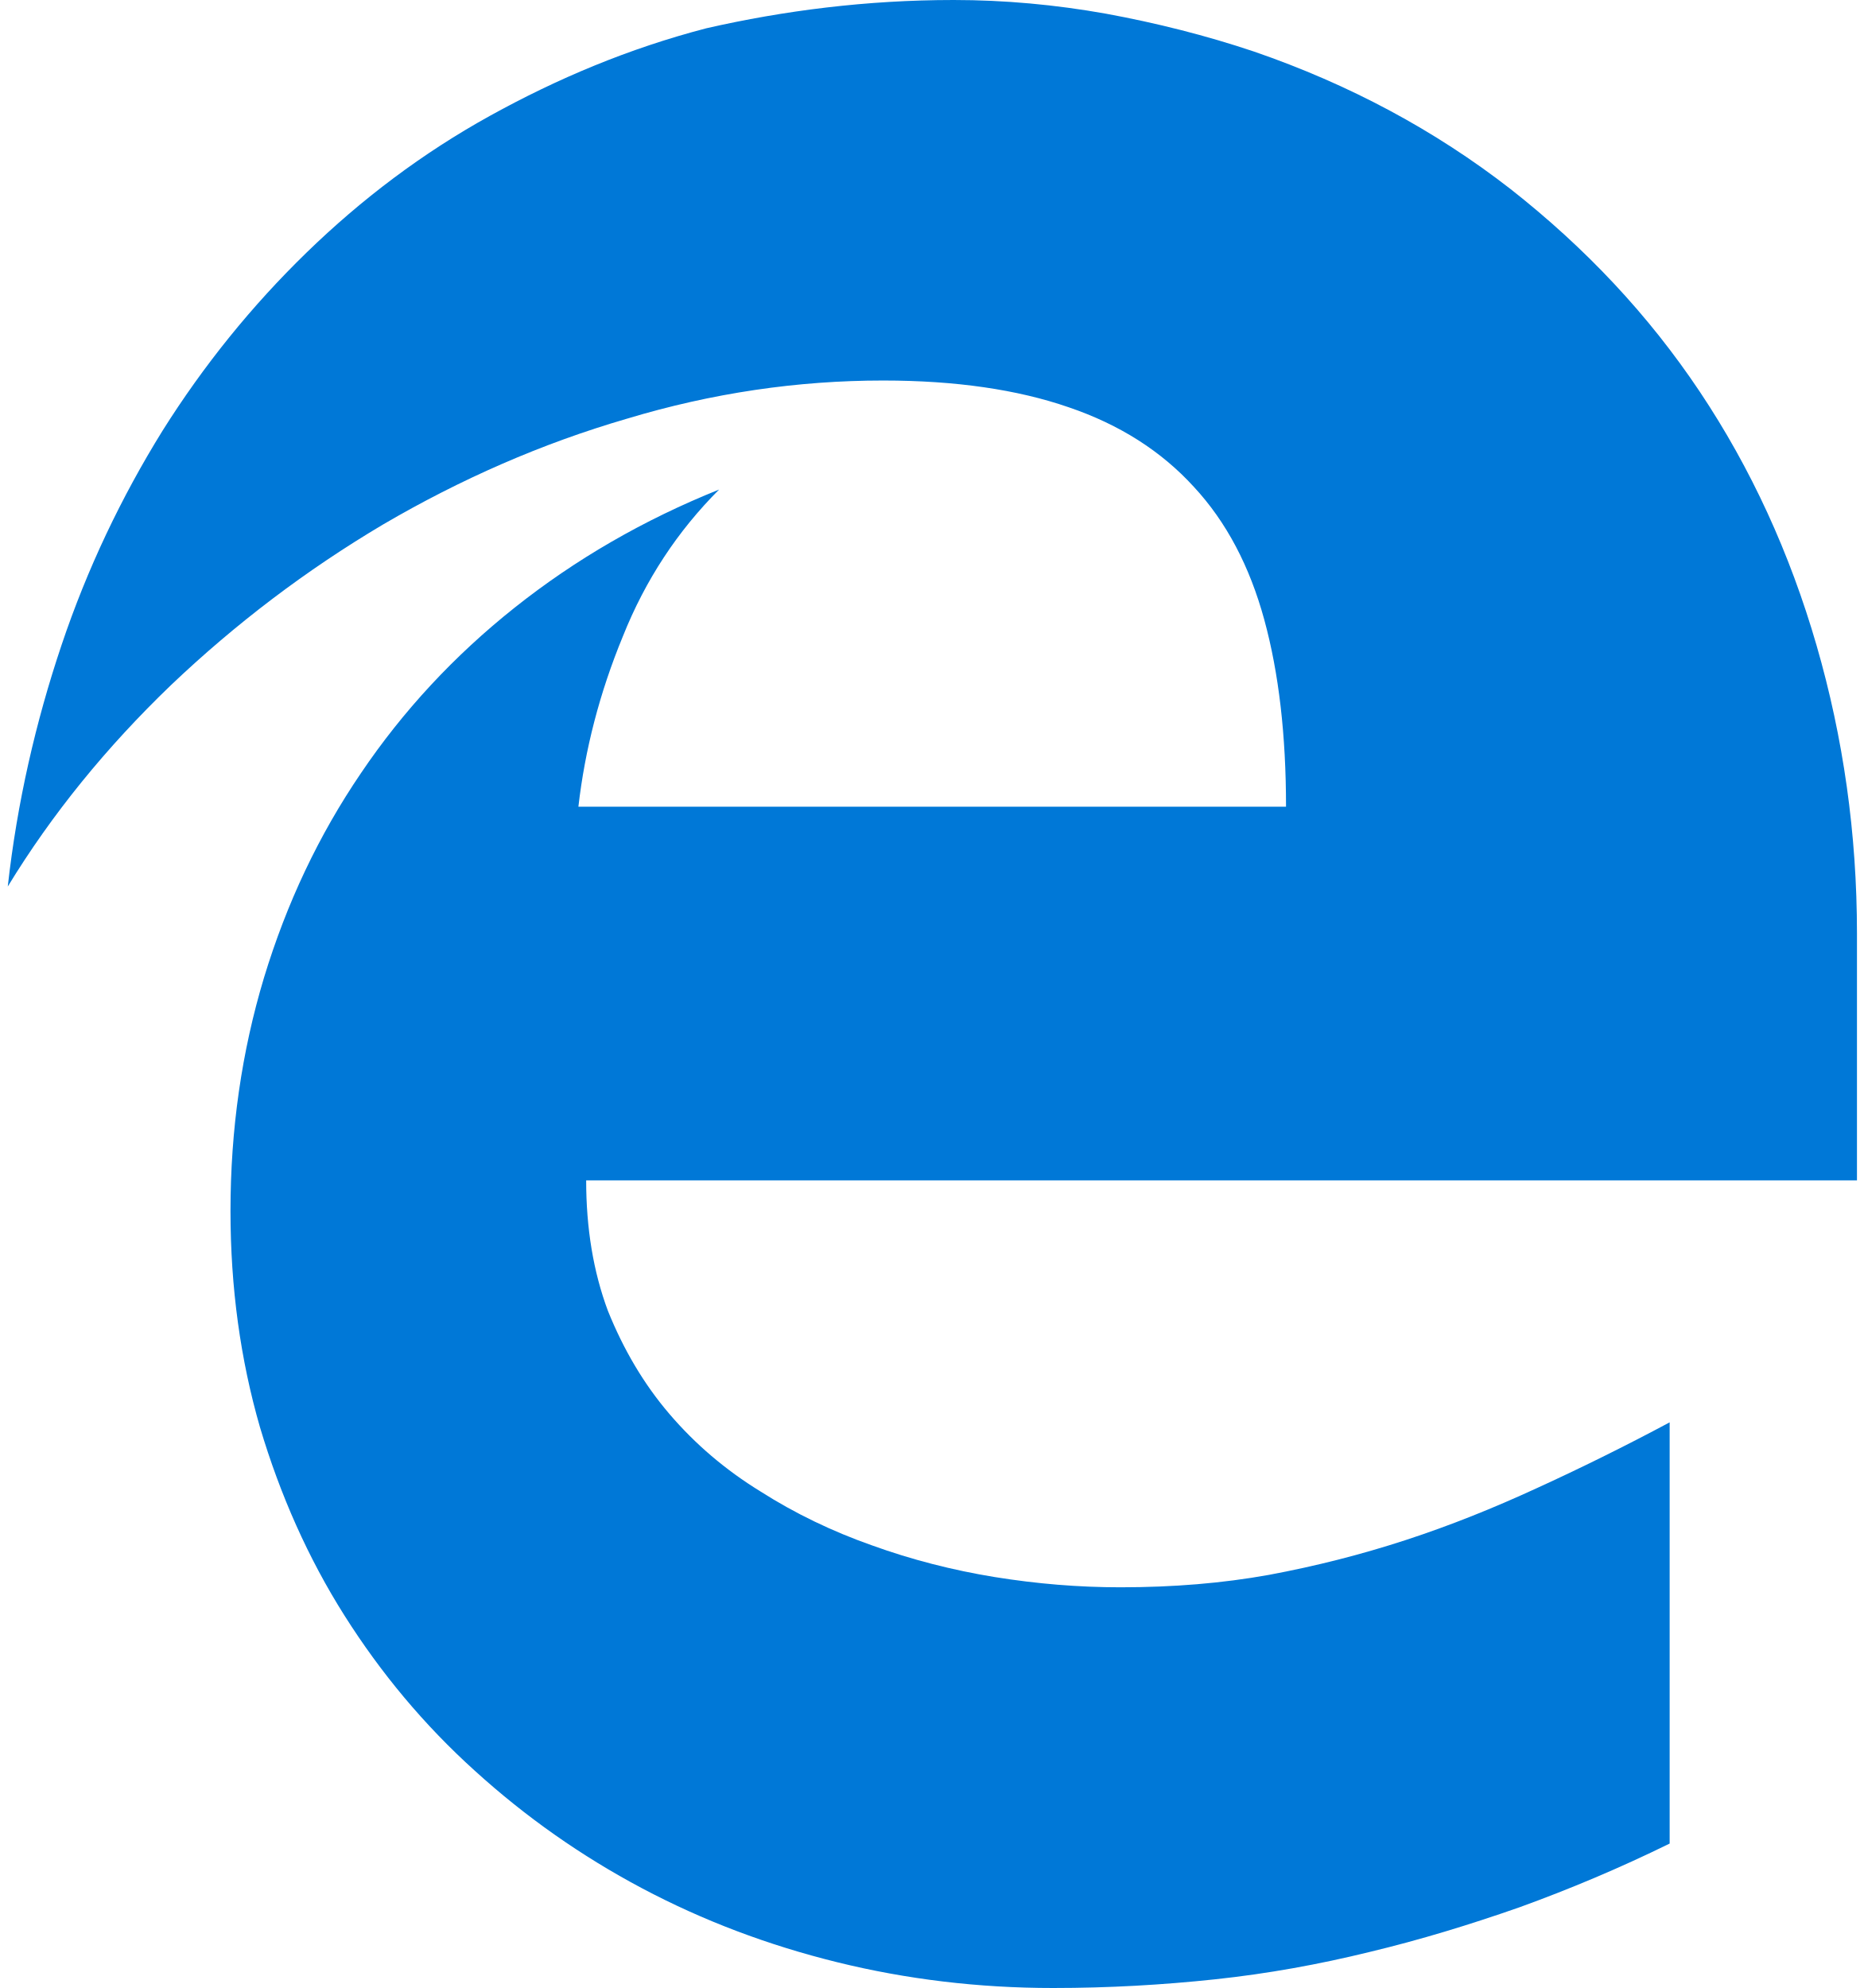
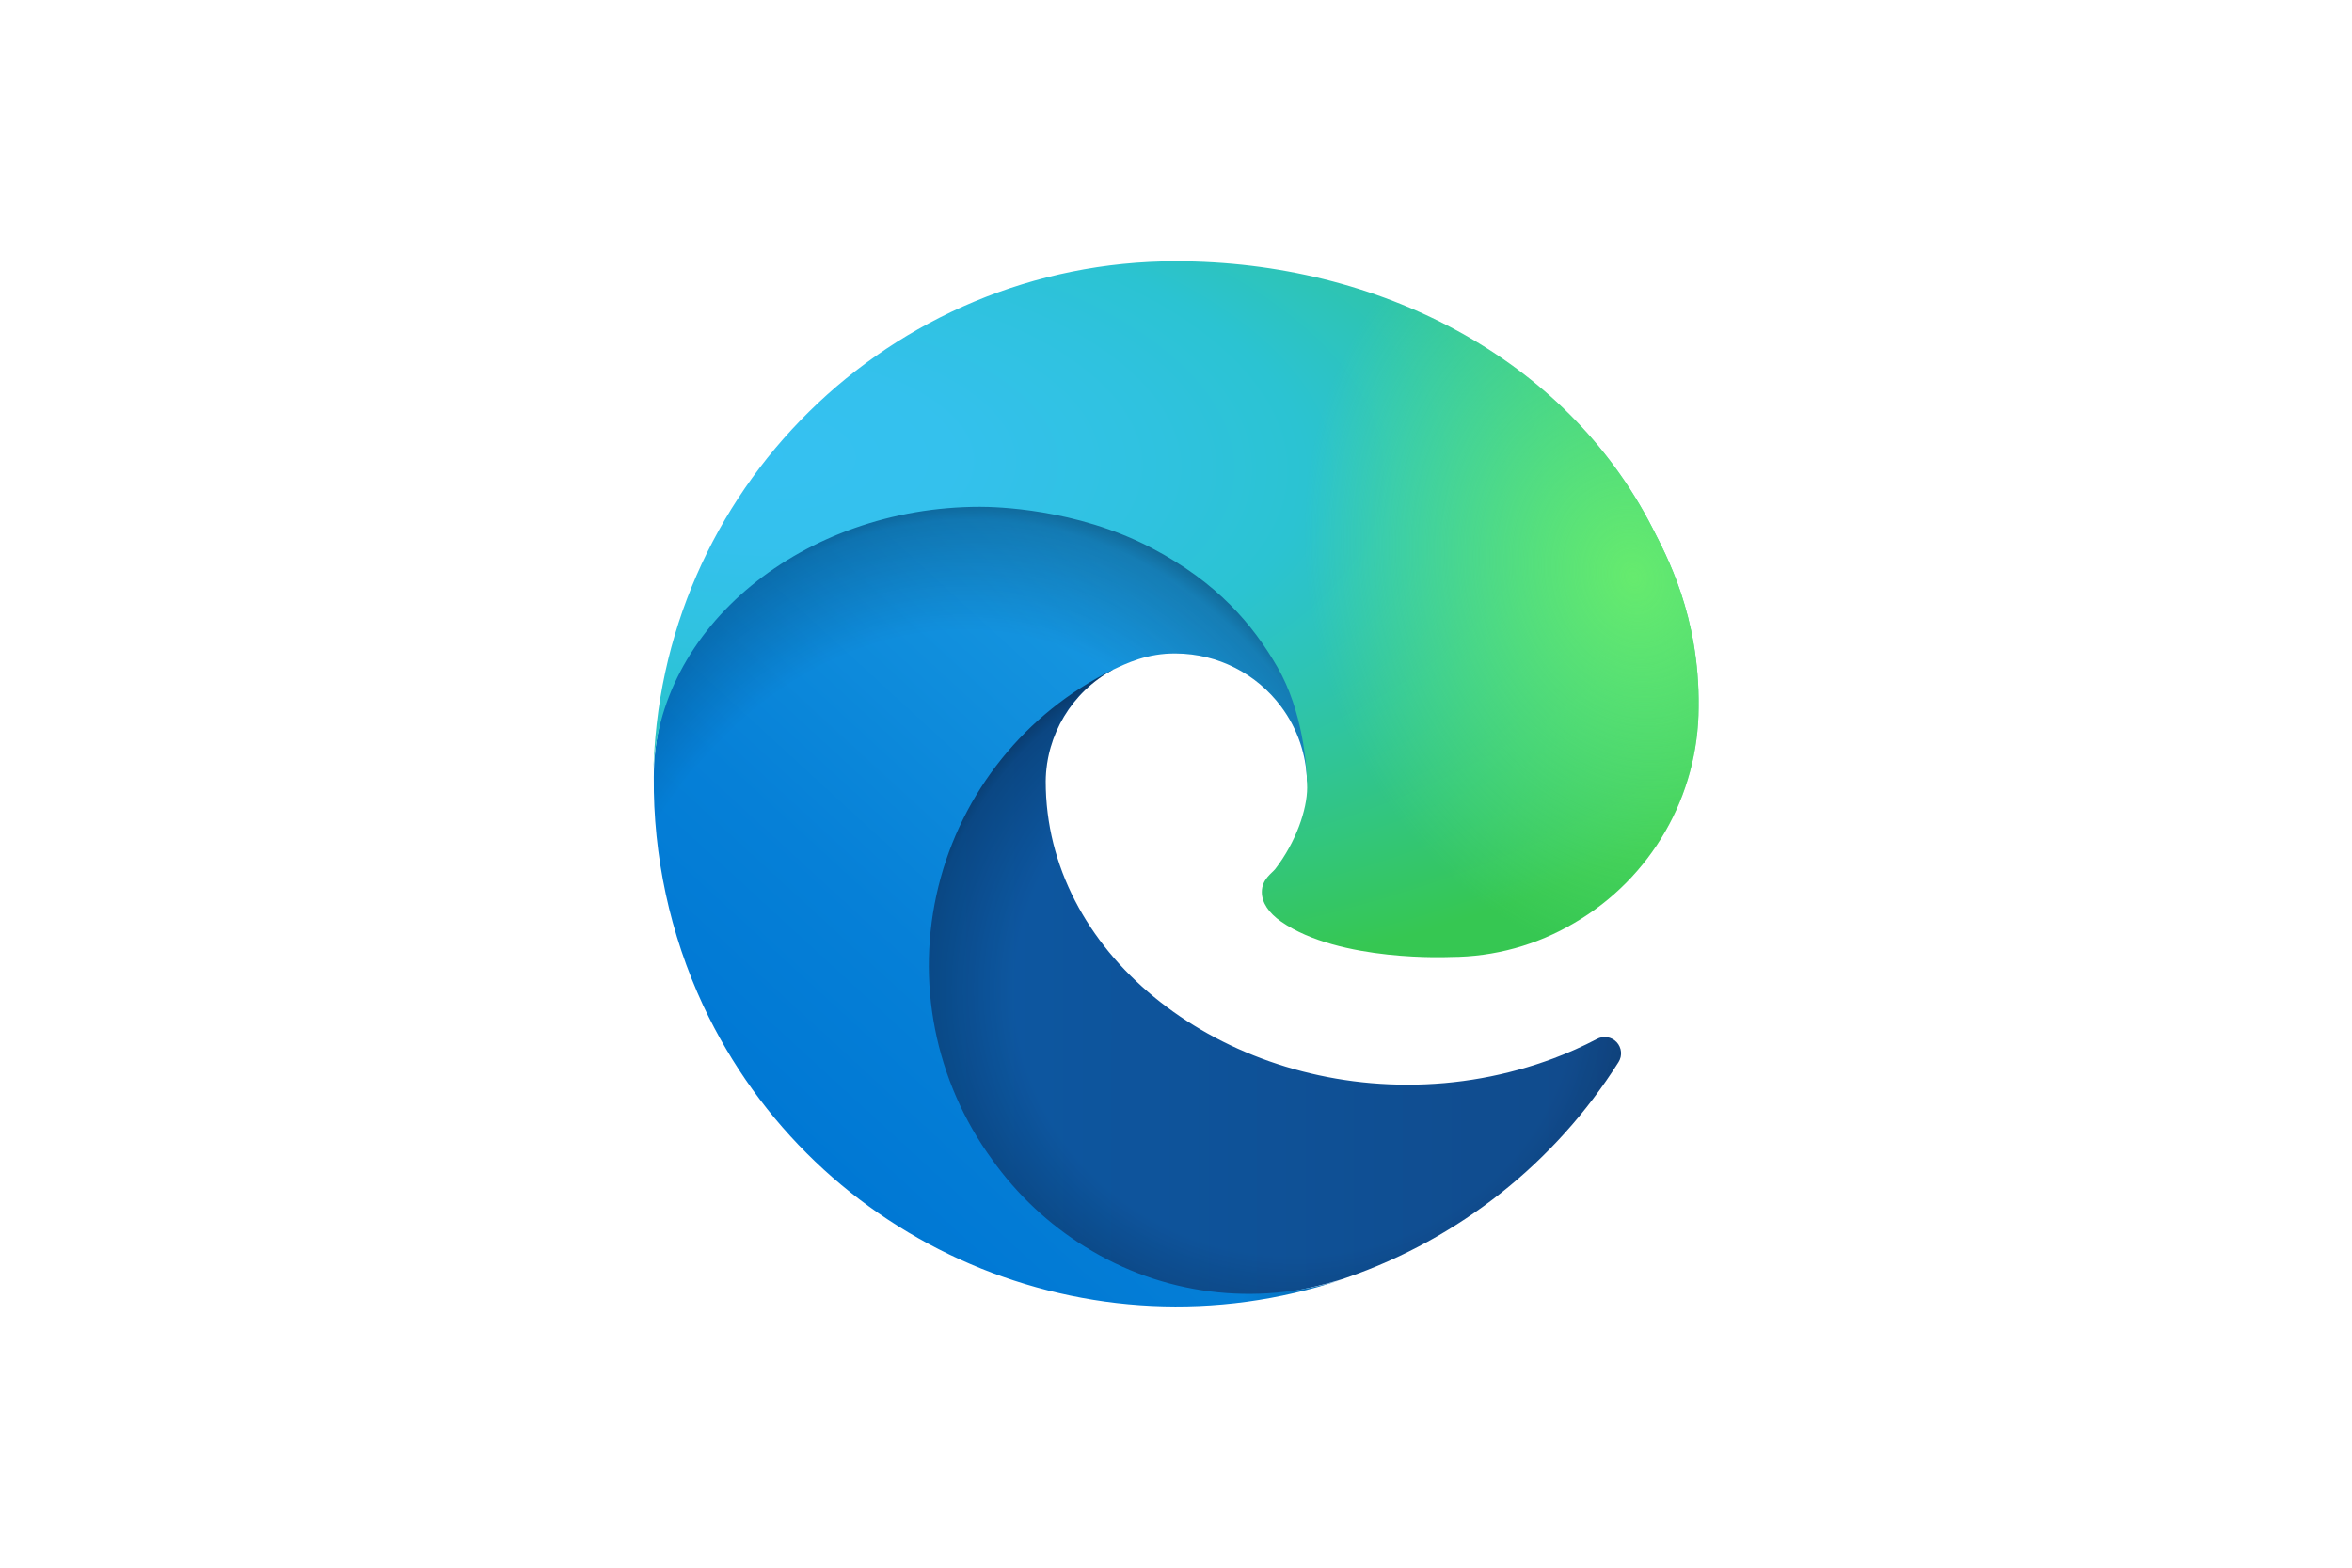
- <svg xmlns="http://www.w3.org/2000/svg" version="1.1" viewBox="0 0 60 64">
-   <path d="m18.87 38c0 1.54 0.23 2.94 0.7 4.2 0.5 1.24 1.15 2.35 1.98 3.32s1.8 1.8 2.94 2.5c1.1 0.7 2.3 1.28 3.58 1.73 1.27 0.46 2.6 0.8 3.95 1.02 1.37 0.22 2.7 0.33 4.05 0.33 1.7 0 3.28-0.13 4.78-0.4 1.5-0.28 2.96-0.65 4.4-1.12s2.83-1.03 4.22-1.67c1.4-0.64 2.82-1.34 4.28-2.12v13.56c-1.63 0.8-3.23 1.47-4.83 2.05-1.6 0.56-3.2 1.05-4.83 1.44-1.63 0.4-3.28 0.7-4.97 0.88s-3.42 0.28-5.22 0.28c-2.4 0-4.72-0.28-6.95-0.83s-4.32-1.34-6.28-2.38-3.75-2.3-5.38-3.78c-1.64-1.48-3.03-3.15-4.2-5s-2.07-3.88-2.72-6.06c-0.63-2.18-0.95-4.5-0.95-6.96 0-2.63 0.36-5.13 1.08-7.52 0.73-2.4 1.76-4.58 3.12-6.58 1.35-2 3-3.78 4.95-5.33s4.14-2.82 6.58-3.8c-1.33 1.33-2.37 2.9-3.1 4.73-0.75 1.82-1.22 3.65-1.43 5.48h22.78c0-2.3-0.23-4.3-0.7-6.02s-1.22-3.15-2.27-4.28c-1.04-1.14-2.38-2-4.03-2.56-1.65-0.57-3.64-0.86-5.97-0.86-2.75 0-5.5 0.4-8.25 1.23-2.75 0.8-5.36 1.95-7.84 3.4-2.48 1.47-4.76 3.2-6.84 5.18-2.08 2-3.83 4.15-5.25 6.48 0.3-2.7 0.9-5.3 1.73-7.77s1.93-4.77 3.25-6.9c1.32-2.1 2.87-4.02 4.64-5.74s3.73-3.2 5.9-4.4 4.47-2.17 6.97-2.82c2.5-0.57 5.16-0.91 7.96-0.91 1.64 0 3.27 0.15 4.9 0.44 1.63 0.3 3.22 0.7 4.77 1.22 3.08 1.06 5.83 2.54 8.25 4.42 2.42 1.9 4.45 4.06 6.1 6.53s2.9 5.2 3.76 8.17 1.3 6.06 1.3 9.27v7.95h-40.91z" fill="#0078D7" />
+ <svg xmlns="http://www.w3.org/2000/svg" height="800" width="1200" viewBox="-38.402 -64.007 332.821 384.043">
+   <defs>
+     <radialGradient gradientUnits="userSpaceOnUse" gradientTransform="matrix(1 0 0 -.95 -4.61 243.92)" r="95.38" cy="68.91" cx="161.83" id="b">
+       <stop stop-opacity="0" offset=".72" />
+       <stop stop-opacity=".53" offset=".95" />
+       <stop offset="1" />
+     </radialGradient>
+     <radialGradient gradientUnits="userSpaceOnUse" gradientTransform="matrix(.15 -.99 -.8 -.12 172.03 -130.32)" r="143.24" cy="62.99" cx="-340.29" id="d">
+       <stop stop-opacity="0" offset=".76" />
+       <stop stop-opacity=".5" offset=".95" />
+       <stop offset="1" />
+     </radialGradient>
+     <radialGradient gradientUnits="userSpaceOnUse" gradientTransform="matrix(-.04 1 2.13 .08 -1184.15 -111.61)" r="202.43" cy="570.21" cx="113.37" id="e">
+       <stop stop-color="#35c1f1" offset="0" />
+       <stop stop-color="#34c1ed" offset=".11" />
+       <stop stop-color="#2fc2df" offset=".23" />
+       <stop stop-color="#2bc3d2" offset=".31" />
+       <stop stop-color="#36c752" offset=".67" />
+     </radialGradient>
+     <radialGradient gradientUnits="userSpaceOnUse" gradientTransform="matrix(.28 .96 .78 -.23 -308.37 -153.42)" r="97.34" cy="567.97" cx="376.52" id="f">
+       <stop stop-color="#66eb6e" offset="0" />
+       <stop stop-opacity="0" stop-color="#66eb6e" offset="1" />
+     </radialGradient>
+     <linearGradient gradientUnits="userSpaceOnUse" gradientTransform="matrix(1 0 0 -1 -4.61 261.08)" y2="84.03" x2="241.67" y1="84.03" x1="63.33" id="a">
+       <stop stop-color="#0c59a4" offset="0" />
+       <stop stop-color="#114a8b" offset="1" />
+     </linearGradient>
+     <linearGradient gradientUnits="userSpaceOnUse" gradientTransform="matrix(1 0 0 -1 -4.61 261.08)" y2="40.06" x2="45.96" y1="161.39" x1="157.35" id="c">
+       <stop stop-color="#1b9de2" offset="0" />
+       <stop stop-color="#1595df" offset=".16" />
+       <stop stop-color="#0680d7" offset=".67" />
+       <stop stop-color="#0078d4" offset="1" />
+     </linearGradient>
+   </defs>
+   <path d="M231.07 190.54a93.73 93.73 0 01-10.54 4.71 101.87 101.87 0 01-35.9 6.46c-47.32 0-88.54-32.55-88.54-74.32a31.48 31.48 0 0116.43-27.31c-42.8 1.8-53.8 46.4-53.8 72.53 0 73.88 68.09 81.37 82.76 81.37 7.91 0 19.84-2.3 27-4.56l1.31-.44a128.34 128.34 0 0066.6-52.8 4 4 0 00-5.32-5.64z" fill="url(#a)" />
+   <path style="isolation:isolate" d="M231.07 190.54a93.73 93.73 0 01-10.54 4.71 101.87 101.87 0 01-35.9 6.46c-47.32 0-88.54-32.55-88.54-74.32a31.48 31.48 0 0116.43-27.31c-42.8 1.8-53.8 46.4-53.8 72.53 0 73.88 68.09 81.37 82.76 81.37 7.91 0 19.84-2.3 27-4.56l1.31-.44a128.34 128.34 0 0066.6-52.8 4 4 0 00-5.32-5.64z" fill="url(#b)" opacity=".35" />
+   <path d="M105.73 241.42a79.2 79.2 0 01-22.74-21.34 80.72 80.72 0 0129.53-120c3.12-1.47 8.45-4.13 15.54-4a32.35 32.35 0 0125.69 13 31.88 31.88 0 016.36 18.66c0-.21 24.46-79.6-80-79.6-43.9 0-80 41.66-80 78.21a130.15 130.15 0 0012.11 56 128 128 0 00156.38 67.11 75.55 75.55 0 01-62.78-8z" fill="url(#c)" />
+   <path style="isolation:isolate" d="M105.73 241.42a79.2 79.2 0 01-22.74-21.34 80.72 80.72 0 0129.53-120c3.12-1.47 8.45-4.13 15.54-4a32.35 32.35 0 0125.69 13 31.88 31.88 0 016.36 18.66c0-.21 24.46-79.6-80-79.6-43.9 0-80 41.66-80 78.21a130.15 130.15 0 0012.11 56 128 128 0 00156.38 67.11 75.55 75.55 0 01-62.78-8z" fill="url(#d)" opacity=".41" />
+   <path d="M152.33 148.86c-.81 1.05-3.3 2.5-3.3 5.66 0 2.61 1.7 5.12 4.72 7.23 14.38 10 41.49 8.68 41.56 8.68a59.56 59.56 0 0030.27-8.35 61.38 61.38 0 0030.43-52.88c.26-22.41-8-37.31-11.34-43.91C223.48 23.84 177.74 0 128 0A128 128 0 000 126.2c.48-36.54 36.8-66.05 80-66.05 3.5 0 23.46.34 42 10.07 16.34 8.58 24.9 18.94 30.85 29.21 6.18 10.67 7.28 24.15 7.28 29.52 0 5.37-2.74 13.33-7.8 19.91z" fill="url(#e)" />
+   <path d="M152.33 148.86c-.81 1.05-3.3 2.5-3.3 5.66 0 2.61 1.7 5.12 4.72 7.23 14.38 10 41.49 8.68 41.56 8.68a59.56 59.56 0 0030.27-8.35 61.38 61.38 0 0030.43-52.88c.26-22.41-8-37.31-11.34-43.91C223.48 23.84 177.74 0 128 0A128 128 0 000 126.2c.48-36.54 36.8-66.05 80-66.05 3.5 0 23.46.34 42 10.07 16.34 8.58 24.9 18.94 30.85 29.21 6.18 10.67 7.28 24.15 7.28 29.52 0 5.37-2.74 13.33-7.8 19.91z" fill="url(#f)" />
</svg>
